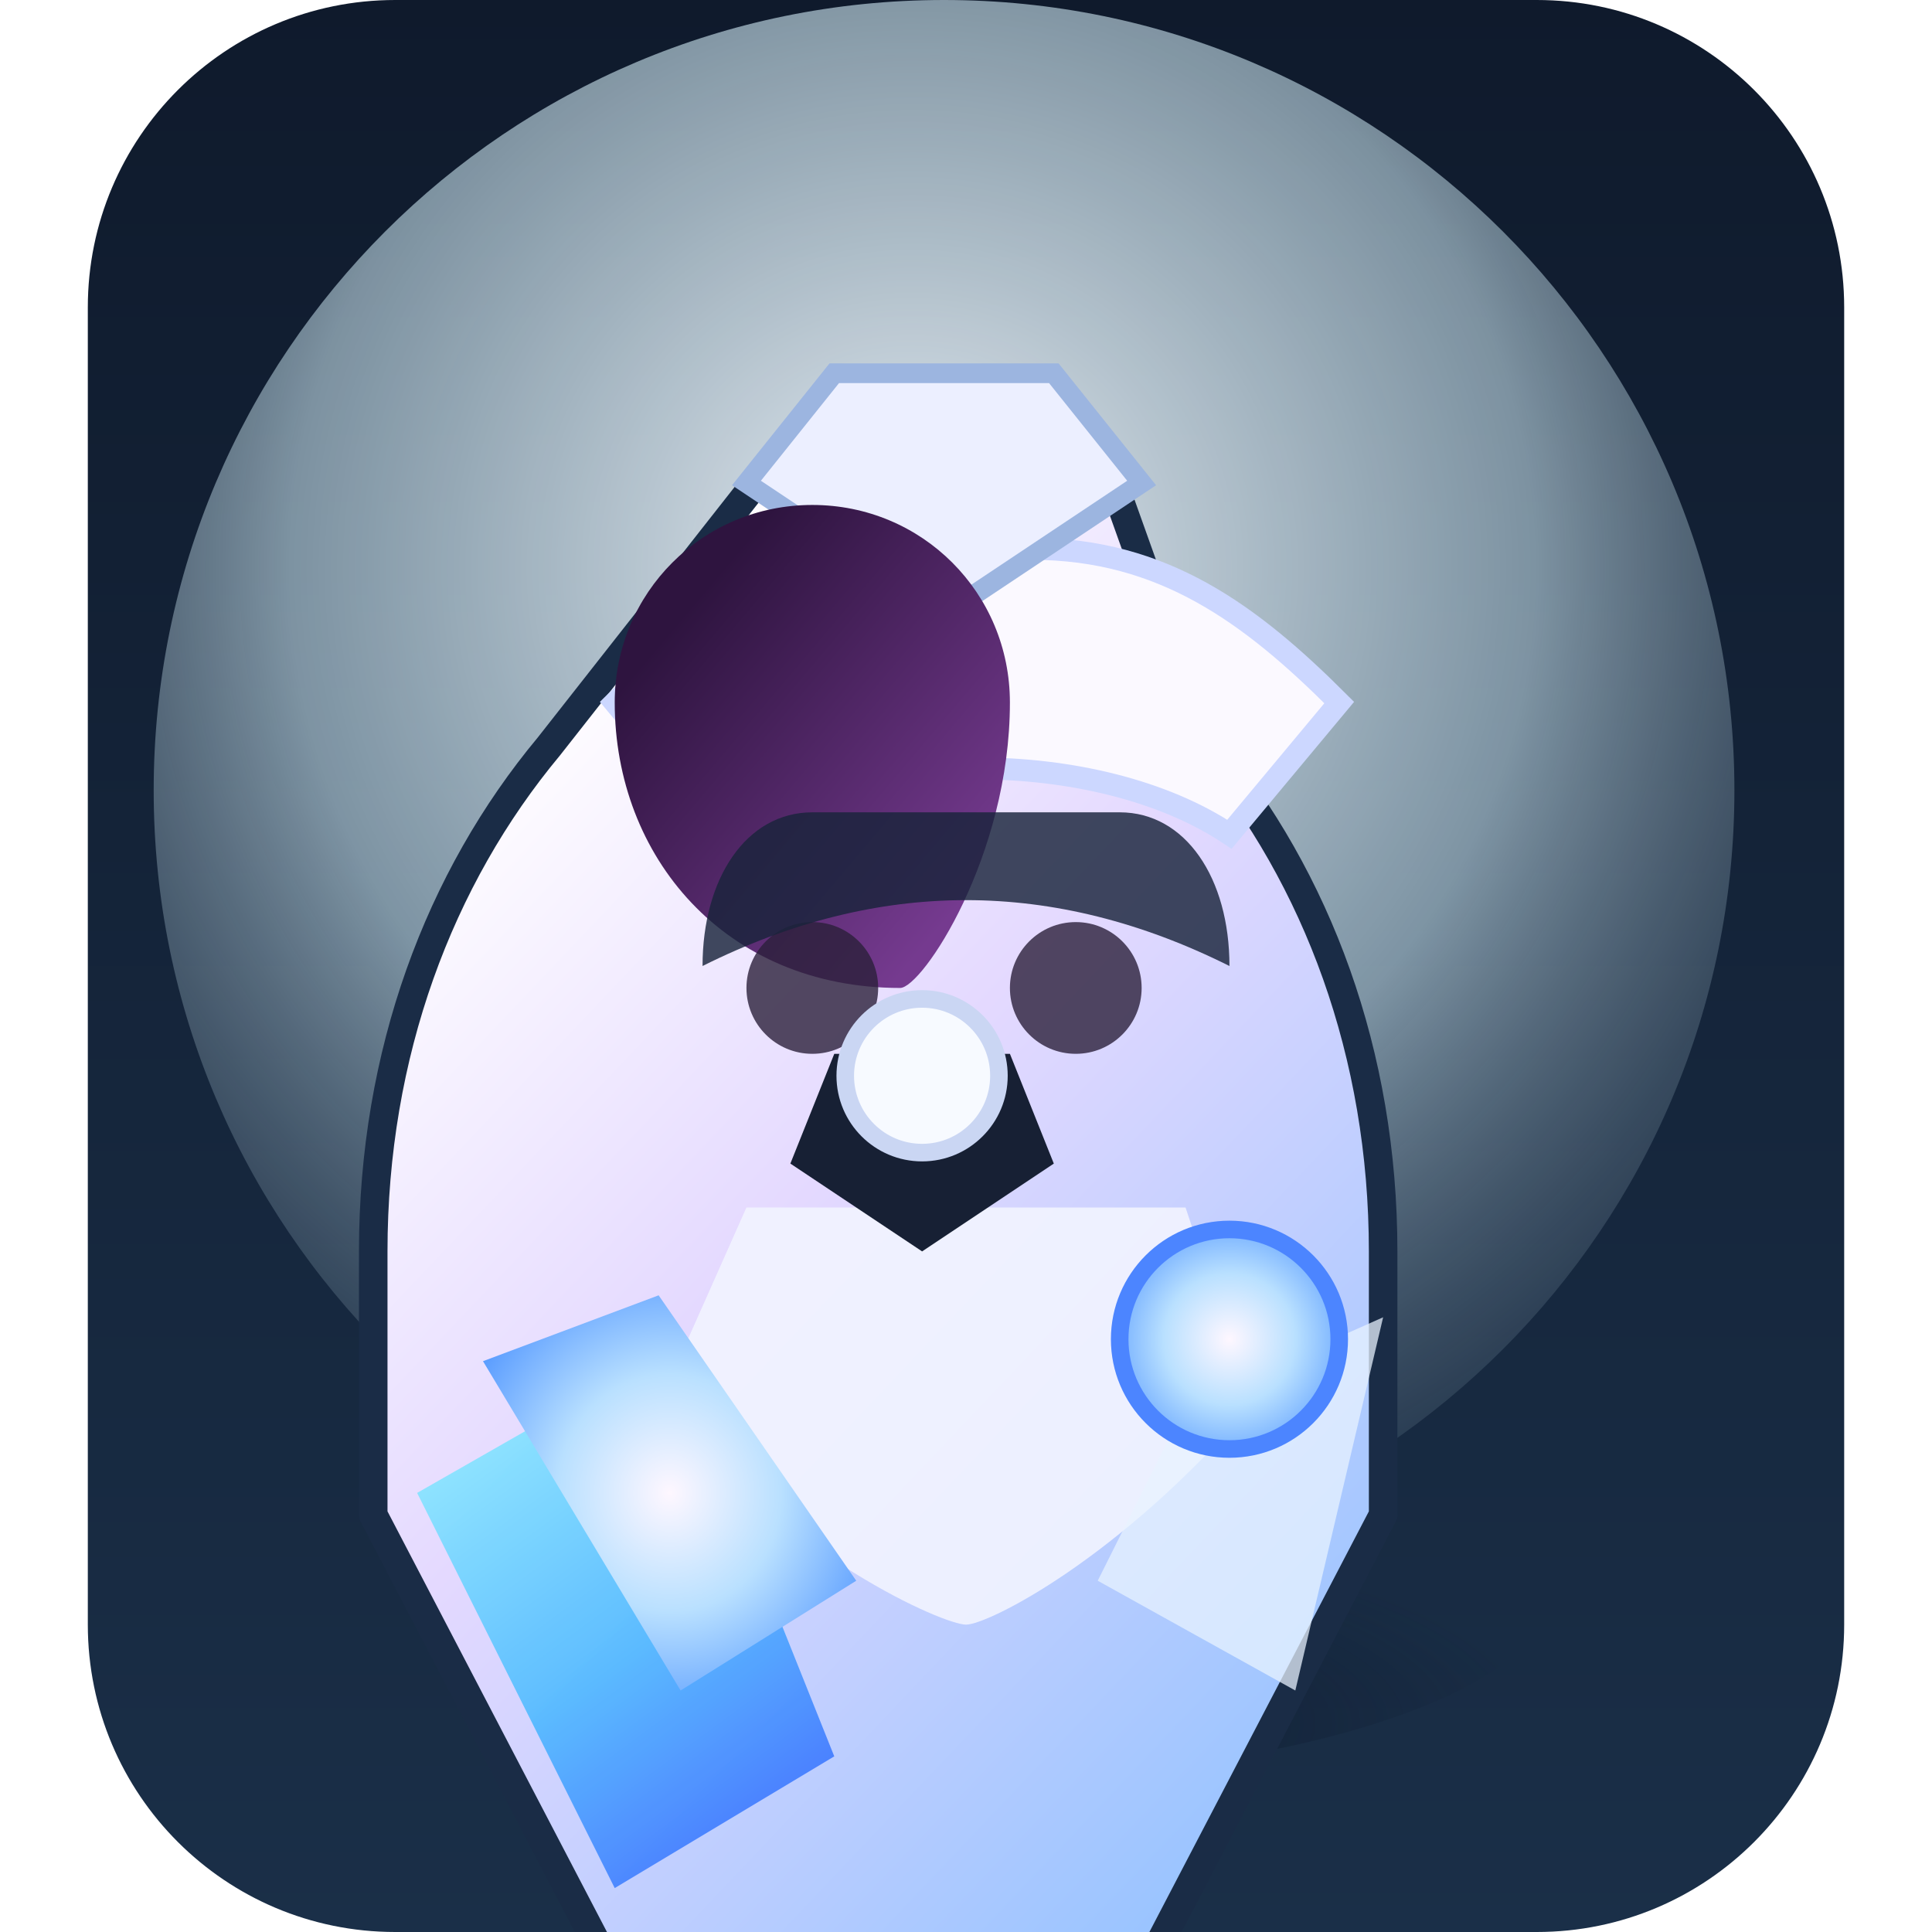
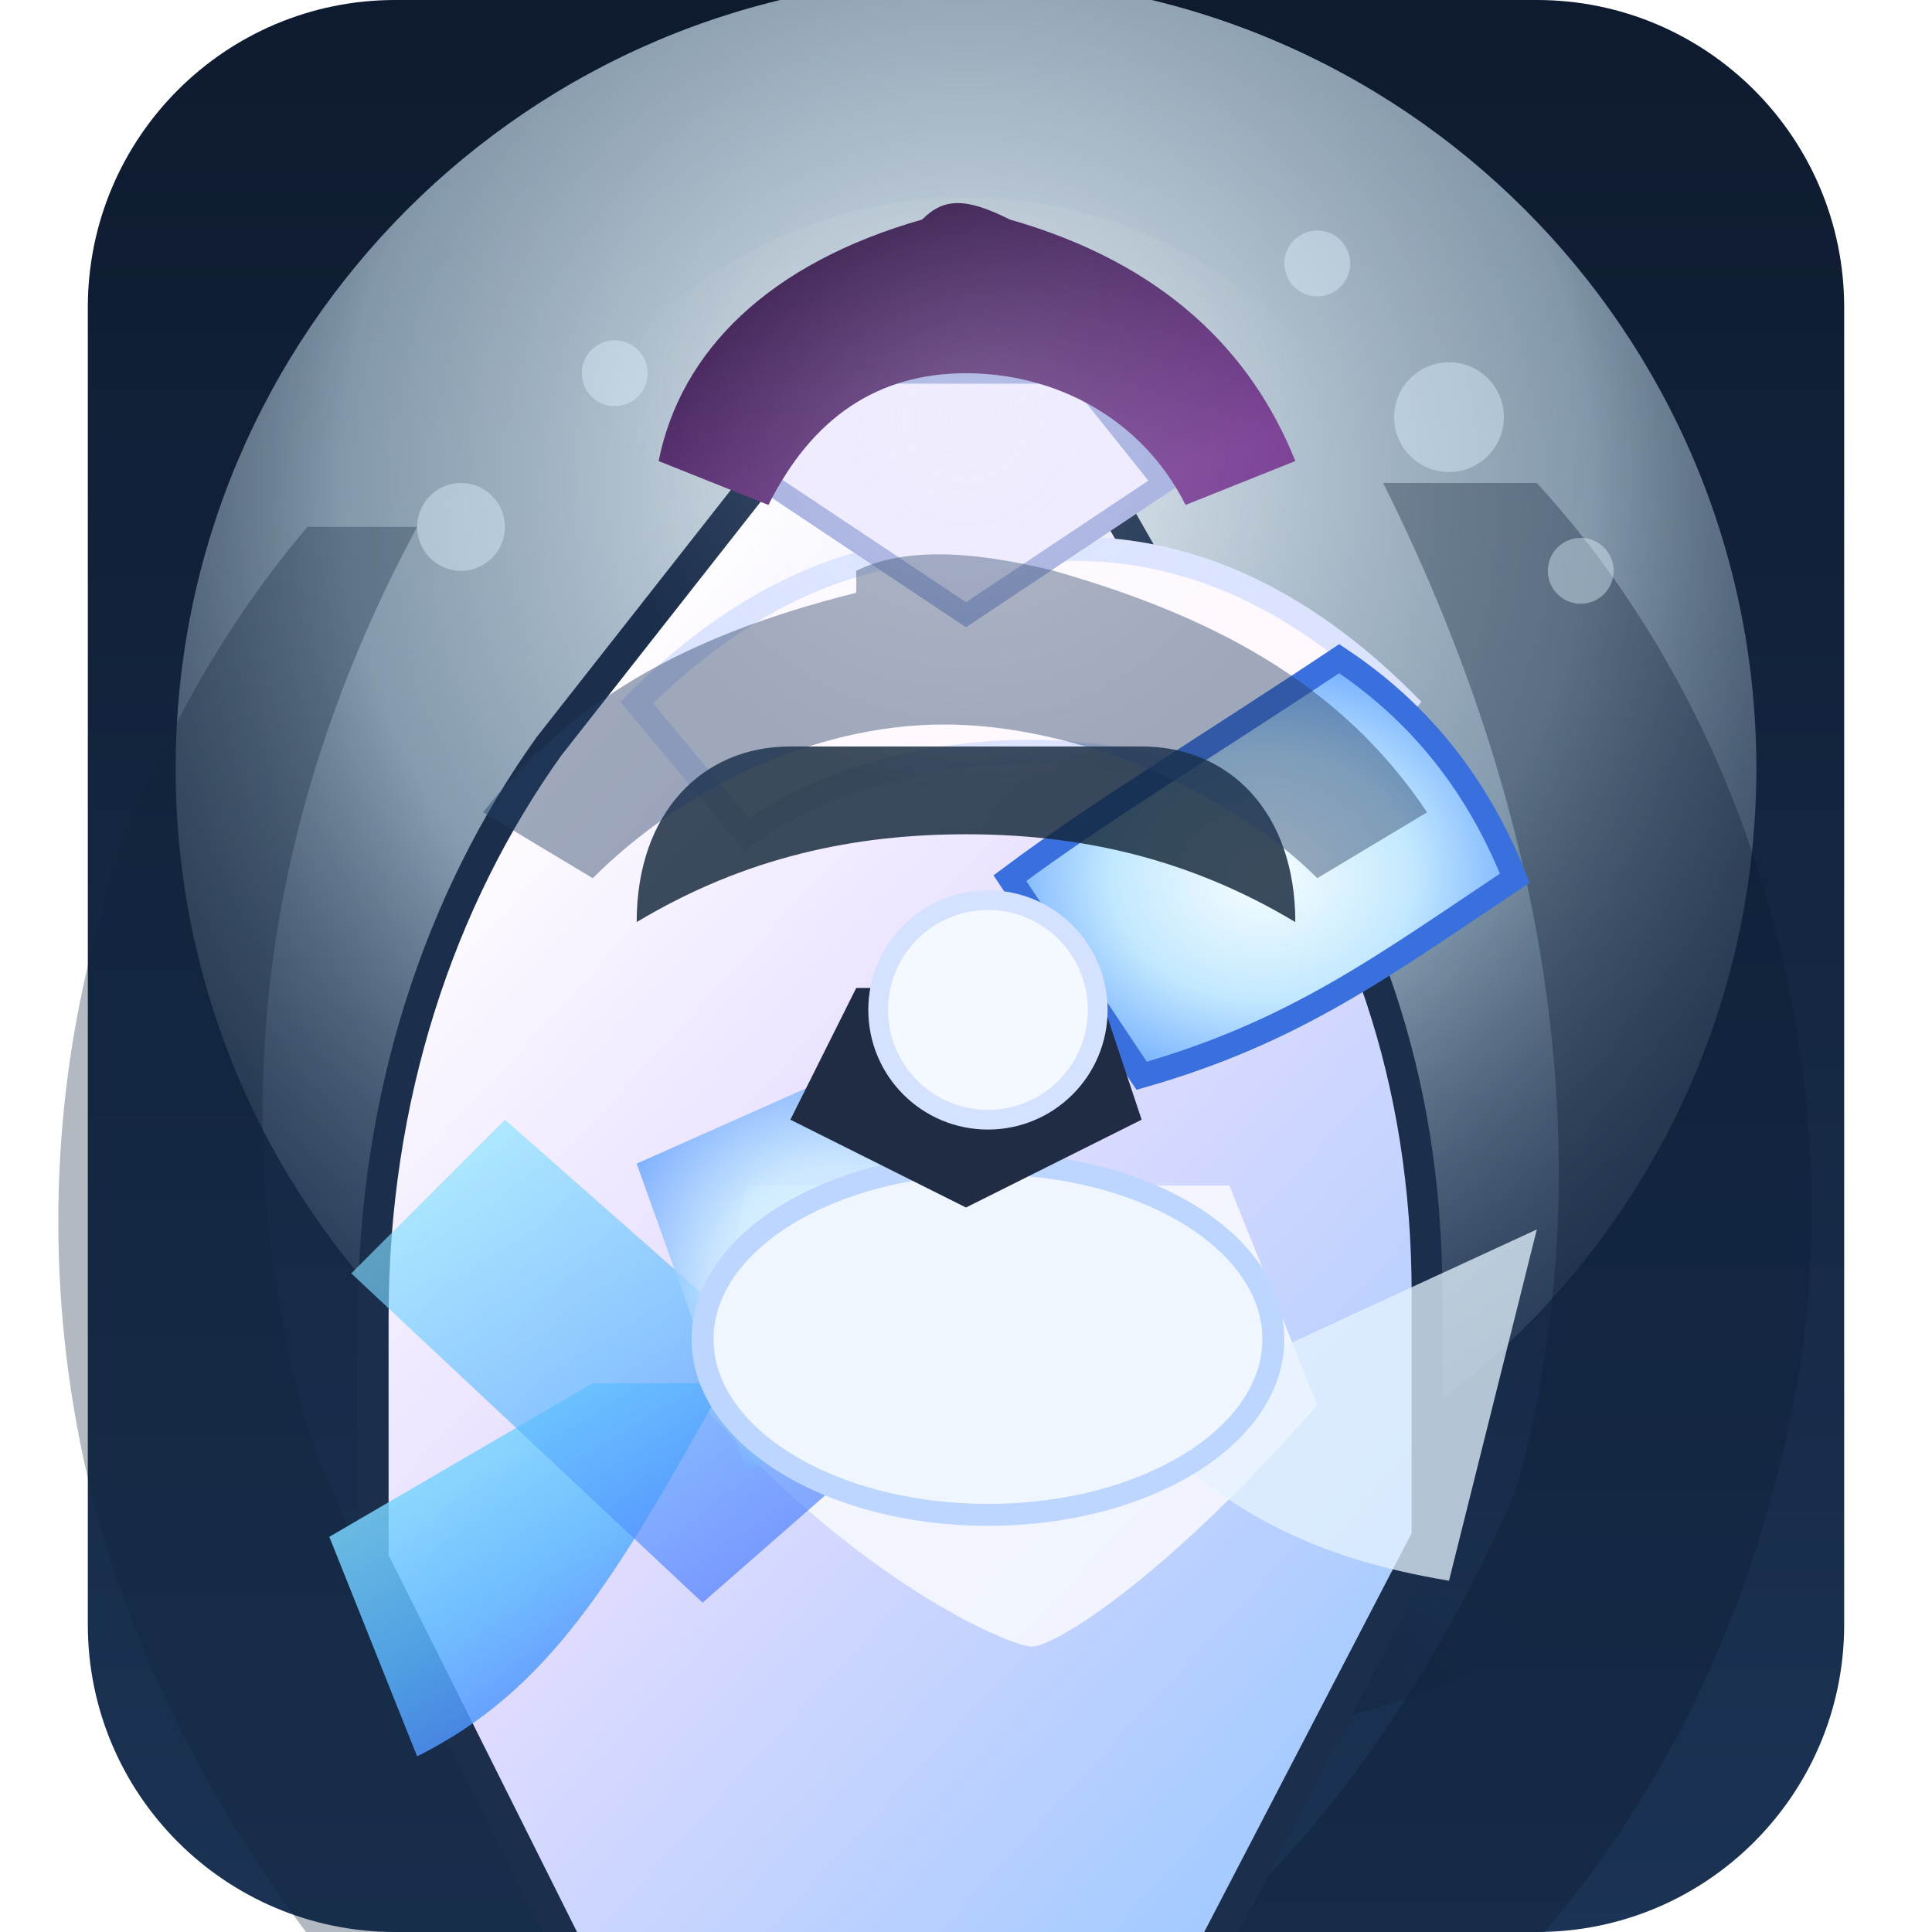
<svg xmlns="http://www.w3.org/2000/svg" viewBox="0 0 64 64" width="64" height="64" role="img" aria-labelledby="title desc">
  <defs>
-     <linearGradient id="seer-panel" x1="0%" x2="0%" y1="0%" y2="100%">
-       <stop offset="0" stop-color="#0f1a2c" />
-       <stop offset="1" stop-color="#1a2f48" />
+     <linearGradient id="seer-panel" x1="0%" y1="0%" x2="0%" y2="100%">
+       <stop offset="0" stop-color="#0e1a2f" />
+       <stop offset="1" stop-color="#1b3354" />
    </linearGradient>
-     <radialGradient id="seer-halo" cx="48%" cy="36%" r="82%">
-       <stop offset="0" stop-color="#f6faff" stop-opacity="0.94" />
-       <stop offset="0.48" stop-color="#d8f4ff" stop-opacity="0.54" />
-       <stop offset="1" stop-color="#13243b" stop-opacity="0" />
+     <radialGradient id="seer-halo" cx="50%" cy="32%" r="82%">
+       <stop offset="0" stop-color="#f5faff" stop-opacity="0.94" />
+       <stop offset="0.48" stop-color="#d6f0ff" stop-opacity="0.58" />
+       <stop offset="1" stop-color="#13263f" stop-opacity="0" />
    </radialGradient>
-     <linearGradient id="seer-robe" x1="24%" x2="78%" y1="14%" y2="94%">
+     <linearGradient id="seer-robe" x1="24%" y1="14%" x2="80%" y2="94%">
      <stop offset="0" stop-color="#fefcff" />
-       <stop offset="0.4" stop-color="#e4d9ff" />
-       <stop offset="1" stop-color="#9ac4ff" />
+       <stop offset="0.4" stop-color="#e5ddff" />
+       <stop offset="1" stop-color="#a0c9ff" />
    </linearGradient>
-     <linearGradient id="seer-sash" x1="18%" x2="82%" y1="0%" y2="100%">
-       <stop offset="0" stop-color="#8de7ff" />
-       <stop offset="0.52" stop-color="#54b9ff" />
-       <stop offset="1" stop-color="#3f6bff" />
+     <linearGradient id="seer-sash" x1="16%" y1="0%" x2="84%" y2="100%">
+       <stop offset="0" stop-color="#8fe8ff" />
+       <stop offset="0.5" stop-color="#5cb8ff" />
+       <stop offset="1" stop-color="#436cff" />
    </linearGradient>
-     <linearGradient id="seer-hair" x1="18%" x2="82%" y1="22%" y2="88%">
-       <stop offset="0" stop-color="#2e143f" />
-       <stop offset="1" stop-color="#753a8f" />
+     <linearGradient id="seer-hair" x1="20%" y1="16%" x2="80%" y2="90%">
+       <stop offset="0" stop-color="#321648" />
+       <stop offset="1" stop-color="#7a3f94" />
    </linearGradient>
-     <radialGradient id="seer-crystal" cx="50%" cy="50%" r="60%">
-       <stop offset="0" stop-color="#fef7ff" />
-       <stop offset="0.5" stop-color="#b9e0ff" />
-       <stop offset="1" stop-color="#5b9dff" />
+     <radialGradient id="seer-crystal" cx="50%" cy="52%" r="60%">
+       <stop offset="0" stop-color="#f7feff" />
+       <stop offset="0.5" stop-color="#c2e8ff" />
+       <stop offset="1" stop-color="#5b9cff" />
    </radialGradient>
    <radialGradient id="seer-shadow" cx="50%" cy="86%" r="48%">
-       <stop offset="0" stop-color="rgba(10,20,40,0.55)" />
-       <stop offset="1" stop-color="rgba(10,20,40,0)" />
+       <stop offset="0" stop-color="rgba(12,20,42,0.55)" />
+       <stop offset="1" stop-color="rgba(12,20,42,0)" />
+     </radialGradient>
+     <radialGradient id="seer-highlight" cx="50%" cy="24%" r="40%">
+       <stop offset="0" stop-color="rgba(235,247,255,0.78)" />
+       <stop offset="1" stop-color="rgba(235,247,255,0)" />
    </radialGradient>
  </defs>
  <g transform="translate(2.909091, 0) scale(0.3636364)">
    <rect width="160" height="176" rx="28" fill="url(#seer-panel)" />
-     <circle cx="78" cy="72" r="72" fill="url(#seer-halo)" />
-     <ellipse cx="80" cy="144" rx="54" ry="18" fill="url(#seer-shadow)" />
-     <path d="M64 40 42 68c-10 12-16 28-16 46v24l24 46h44l24-46v-24c0-18-6-34-16-46L92 40H64Z" fill="url(#seer-robe)" stroke="#1a2c46" stroke-width="2.6" stroke-linejoin="round" />
-     <path d="M60 110h40l6 18c-12 14-24 20-26 20s-16-6-28-20l8-18Z" fill="#f2f4ff" opacity="0.9" />
-     <path d="M78 50c-10 0-22 6-30 14l10 12c12-8 34-8 46 0l10-12c-8-8-16-14-28-14Z" fill="#fbf9ff" stroke="#ccd7ff" stroke-width="2" />
-     <path d="M68 34h20l8 10-18 12-18-12 8-10Z" fill="#ecefff" stroke="#9cb5e0" stroke-width="1.8" />
-     <path d="M56 130l12 30-20 12-18-36 14-8 12 2Z" fill="url(#seer-sash)" opacity="0.94" />
-     <path d="M100 128l18-8-8 34-18-10 8-16Z" fill="#e8f3ff" opacity="0.74" />
-     <path d="M74 90c-16 0-26-12-26-26 0-10 8-18 18-18s18 8 18 18c0 14-8 26-10 26Z" fill="url(#seer-hair)" />
-     <path d="M52 118l18 26-16 10-18-30 16-6Z" fill="url(#seer-crystal)" />
-     <circle cx="66" cy="90" r="6" fill="#2a1f3a" opacity="0.8" />
-     <circle cx="90" cy="90" r="6" fill="#2a1f3a" opacity="0.8" />
-     <path d="M66 74c-6 0-10 6-10 14 8-4 16-6 24-6s16 2 24 6c0-8-4-14-10-14H66Z" fill="#18233a" opacity="0.82" />
-     <path d="M68 96h16l4 10-12 8-12-8 4-10Z" fill="#172034" />
-     <circle cx="76" cy="98" r="7" fill="#f7faff" stroke="#cad6f3" stroke-width="1.6" />
-     <circle cx="104" cy="122" r="10" fill="url(#seer-crystal)" stroke="#4c85ff" stroke-width="1.6" />
+     <circle cx="80" cy="70" r="72" fill="url(#seer-halo)" />
+     <ellipse cx="82" cy="142" rx="54" ry="18" fill="url(#seer-shadow)" />
+     <path d="M30 48c-14 26-18 54-10 82 8 22 22 40 36 52l-10 18c-20-12-36-34-44-58-10-32-4-68 18-94Z" fill="#102239" opacity="0.32" />
+     <path d="M132 44c22 24 30 60 22 90-6 24-20 46-42 60l-10-18c12-10 22-26 28-40 8-28 4-60-12-92Z" fill="#0d1a31" opacity="0.34" />
+     <path d="M64 40 42 68c-10 14-16 32-16 52v22l24 48h46l26-50v-22c0-20-6-36-16-50L90 40H64Z" fill="url(#seer-robe)" stroke="#1b2f4d" stroke-width="2.8" stroke-linejoin="round" />
+     <path d="M60 108h44l8 20c-14 16-24 22-26 22s-16-6-30-22l4-20Z" fill="#f5f7ff" opacity="0.92" />
+     <path d="M80 50c-12 0-22 6-30 14l10 12c14-10 38-10 50 0l10-12c-8-8-18-14-30-14Z" fill="#fff9ff" stroke="#dbe3ff" stroke-width="2.2" />
+     <path d="M68 34h22l8 10-18 12-18-12 6-10Z" fill="#f0eaff" stroke="#a6afdf" stroke-width="1.9" />
+     <path d="M76 20c-14 4-22 12-24 22l10 4c4-8 10-12 18-12s16 4 20 12l10-4c-4-10-12-18-26-22-4-2-6-2-8 0Z" fill="url(#seer-hair)" />
+     <path d="M58 126c-10 18-16 28-28 34l-8-20 24-14 12 0Z" fill="url(#seer-sash)" opacity="0.84" />
+     <path d="M106 124l26-12-8 32c-12-2-20-6-28-14l10-6Z" fill="#e5f3ff" opacity="0.76" />
+     <path d="M38 102 24 116l32 30 16-14-34-30Z" fill="url(#seer-sash)" opacity="0.66" />
+     <path d="M96 98c14-4 22-10 34-18-4-10-10-16-16-20-12 8-22 14-30 20l12 18Z" fill="url(#seer-crystal)" stroke="#3a6fde" stroke-width="2.2" />
+     <path d="M68 98l-18 8 10 28 26-12-18-24Z" fill="url(#seer-crystal)" opacity="0.78" />
+     <ellipse cx="82" cy="122" rx="26" ry="16" fill="#f0f6ff" stroke="#bcd6ff" stroke-width="2" />
+     <path d="M70 90h22l4 12-16 8-16-8 6-12Z" fill="#202c43" />
+     <circle cx="82" cy="92" r="10" fill="#f4f8ff" stroke="#d5e2ff" stroke-width="1.8" />
+     <path d="M64 68c-8 0-14 6-14 16 10-6 20-8 30-8s20 2 30 8c0-10-6-16-14-16H64Z" fill="#112438" opacity="0.82" />
+     <path d="M70 54c-16 4-26 10-34 20l10 6c8-8 20-14 32-14s26 6 34 14l10-6c-8-12-20-18-34-22-8-2-14-2-18 0Z" fill="#253e63" opacity="0.44" />
+     <g fill="rgba(224,244,255,0.42)">
+       <circle cx="34" cy="48" r="4" />
+       <circle cx="48" cy="34" r="3" />
+       <circle cx="124" cy="38" r="5" />
+       <circle cx="136" cy="52" r="3" />
+       <circle cx="112" cy="24" r="3" />
+     </g>
+     <circle cx="80" cy="60" r="42" fill="url(#seer-highlight)" opacity="0.28" />
  </g>
</svg>
